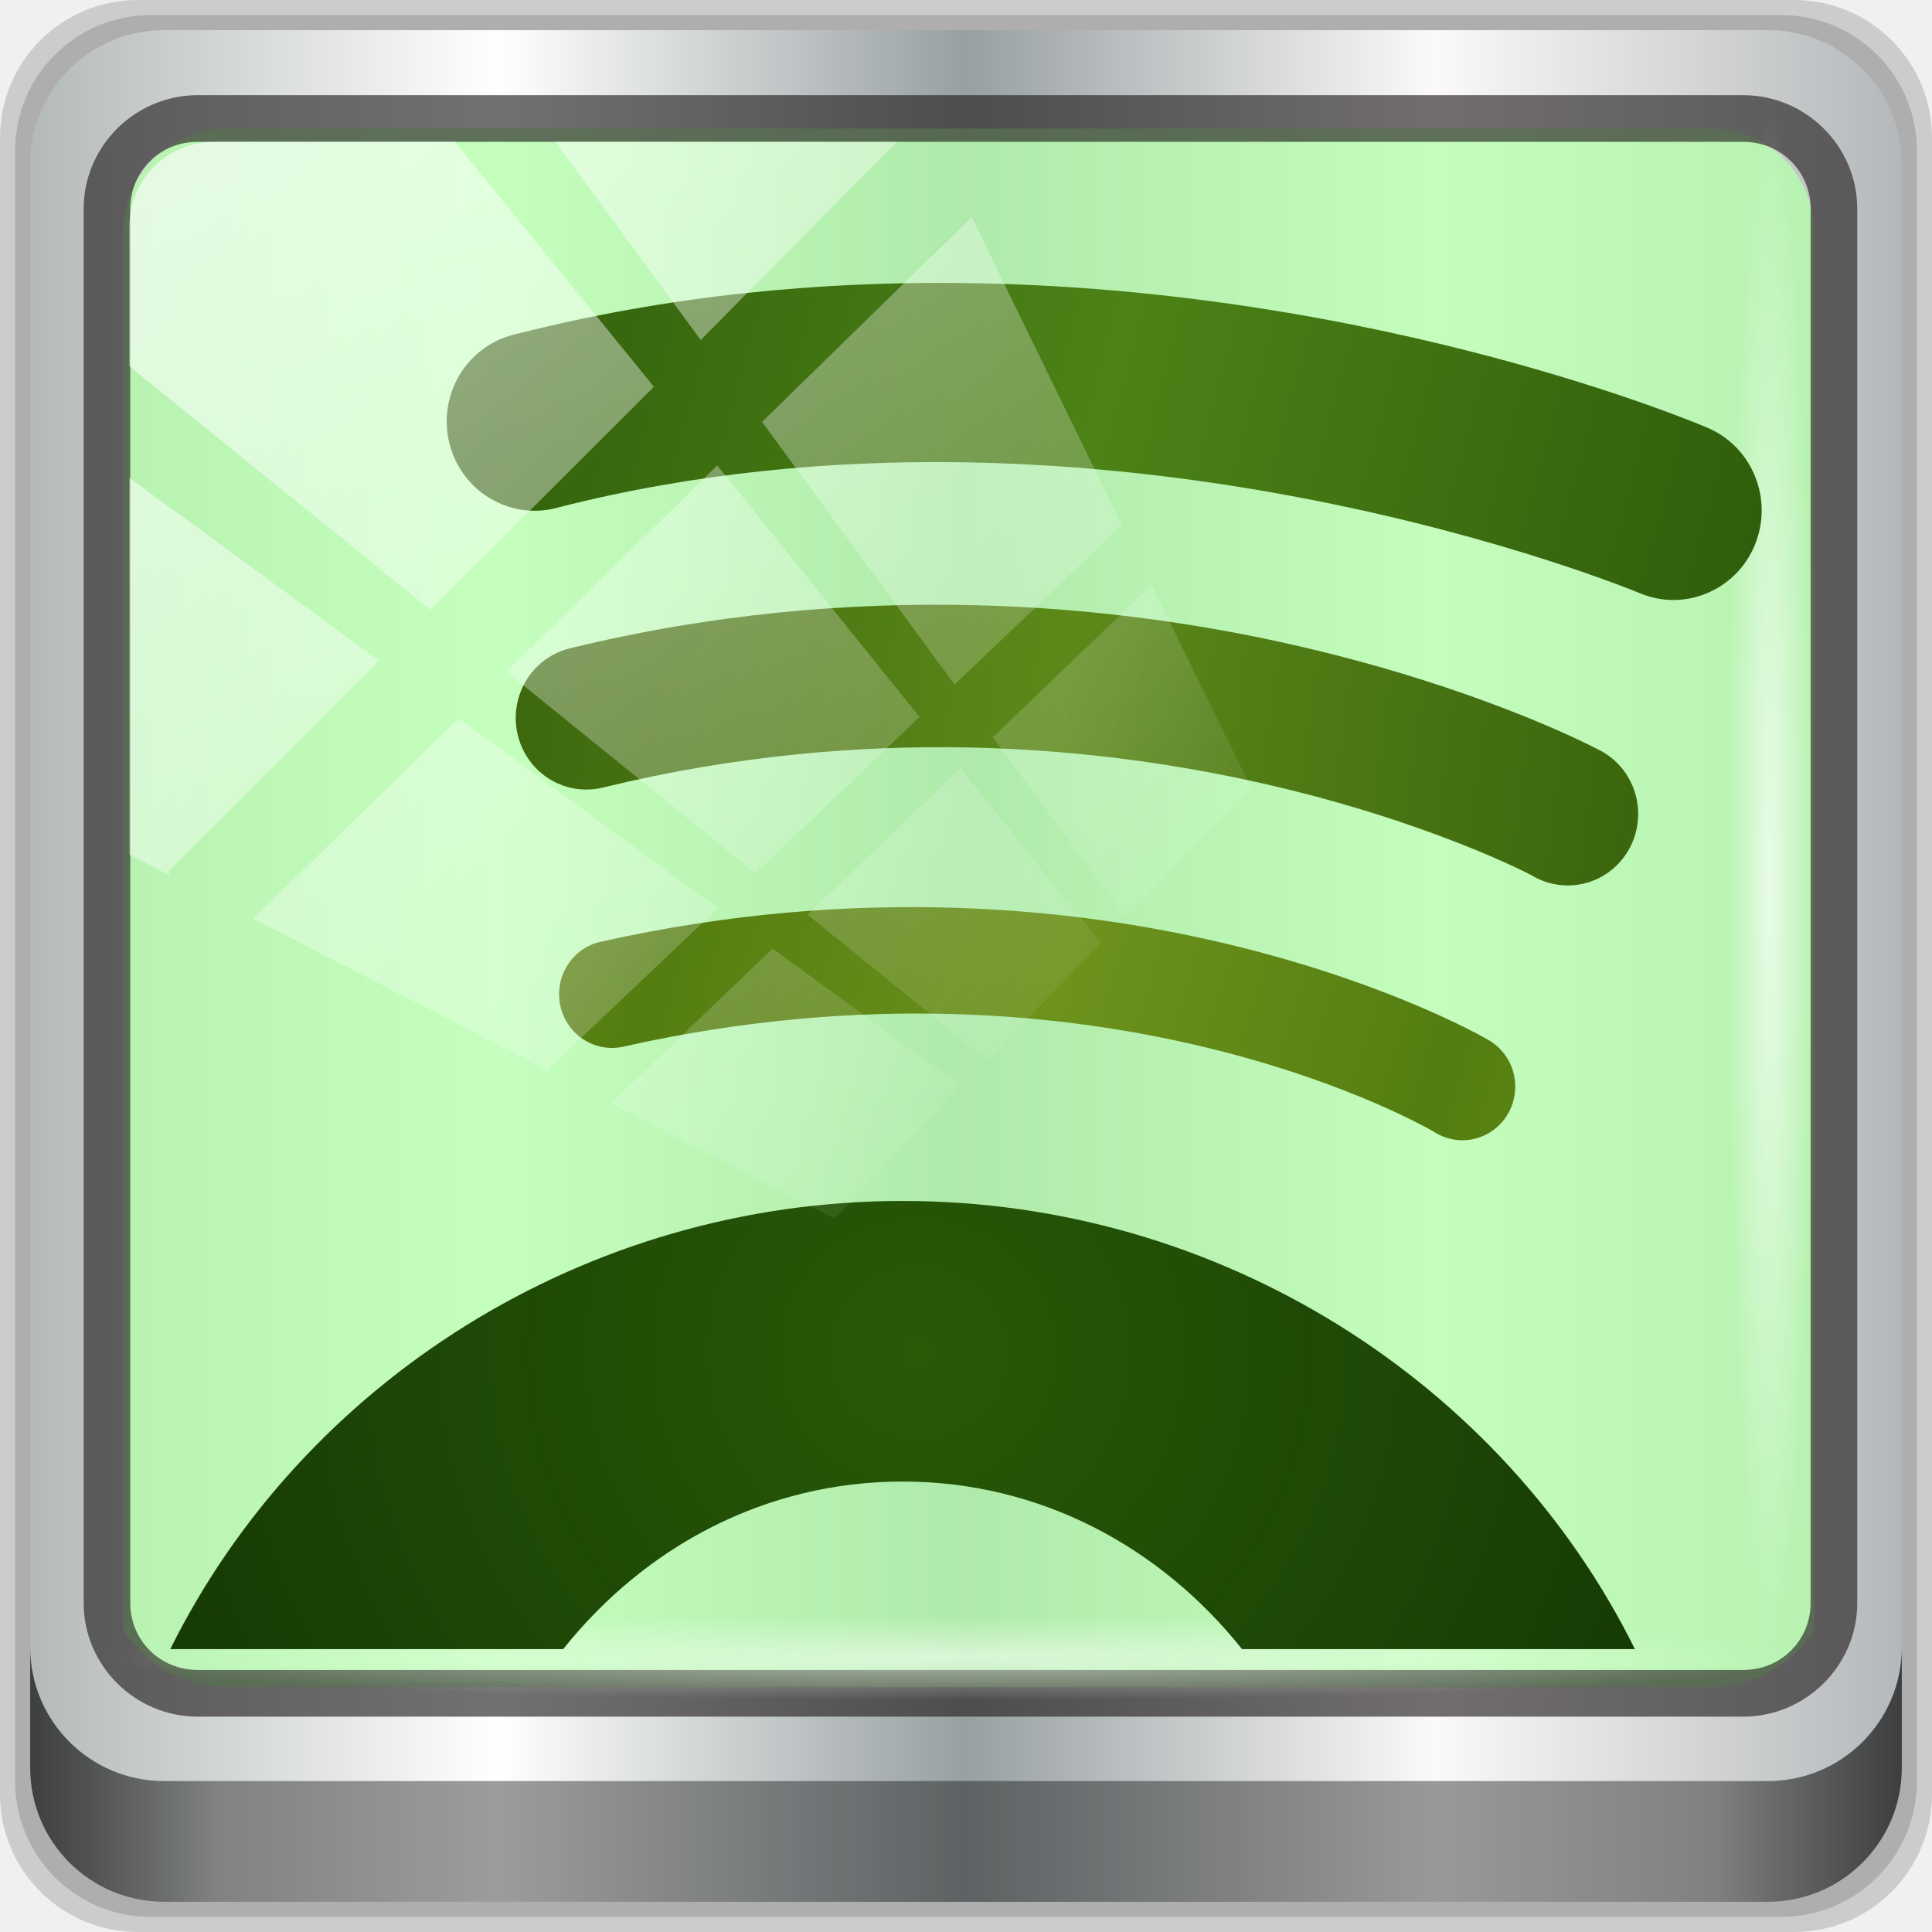
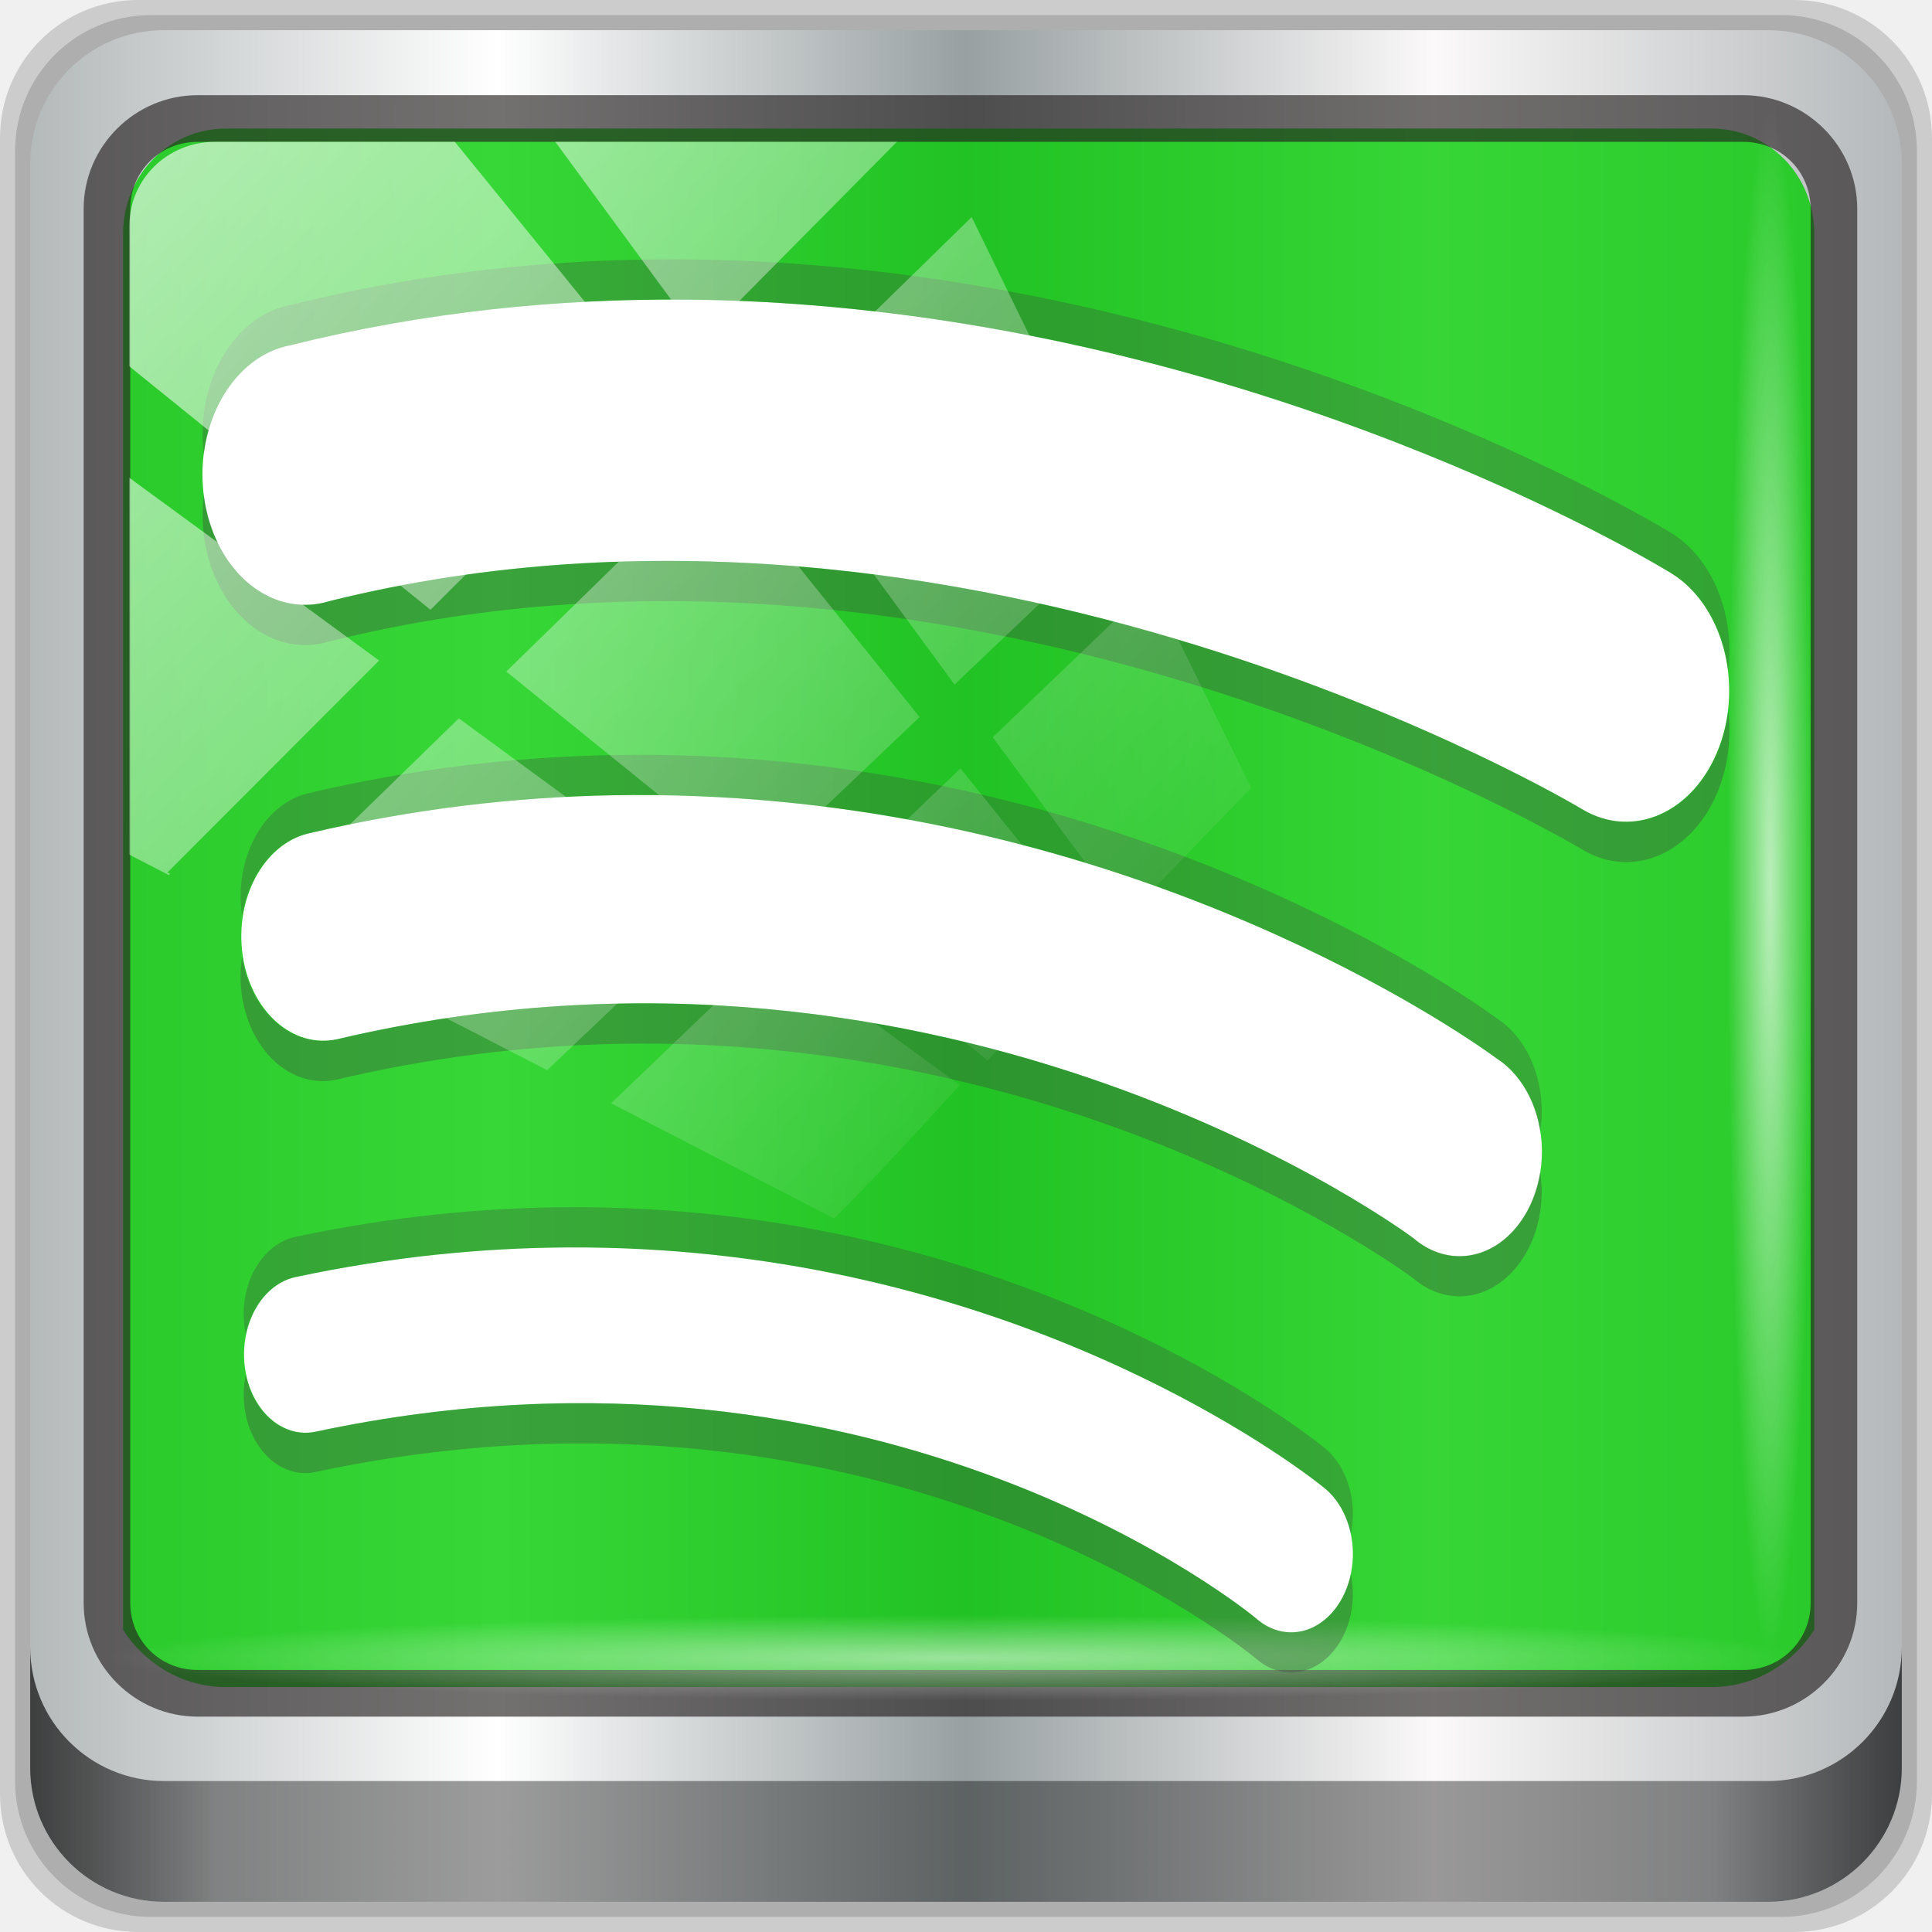
<svg xmlns="http://www.w3.org/2000/svg" xmlns:xlink="http://www.w3.org/1999/xlink" width="96" height="96" viewBox="0 0 96 96" version="1.1" id="svg1072">
  <defs id="defs1066">
    <linearGradient y2="47" x2="90" y1="47" x1="6" gradientTransform="matrix(1.107143,0,0,1.107143,-4.993903,-3.620687)" gradientUnits="userSpaceOnUse" id="linearGradient4071" xlink:href="#linearGradient6139-0" />
    <linearGradient id="linearGradient6139-0">
      <stop style="stop-color:#b4b9ba;stop-opacity:1" offset="0" id="stop6141-2" />
      <stop id="stop6151-0" offset="0.25" style="stop-color:#ffffff;stop-opacity:1;" />
      <stop id="stop6147-1" offset="0.5" style="stop-color:#98a0a2;stop-opacity:1" />
      <stop style="stop-color:#fbf9f9;stop-opacity:1;" offset="0.75" id="stop6149-4" />
      <stop style="stop-color:#b4b8ba;stop-opacity:1" offset="1" id="stop6143-4" />
    </linearGradient>
    <linearGradient gradientUnits="userSpaceOnUse" y2="88.172" x2="94.5" y1="88.172" x1="1.5" id="linearGradient4129" xlink:href="#linearGradient3832-0-6-1-1" gradientTransform="translate(0.1489535,0.415026)" />
    <linearGradient id="linearGradient3832-0-6-1-1">
      <stop id="stop3834-6-3-7-1" offset="0" style="stop-color:#000000;stop-opacity:1;" />
      <stop style="stop-color:#000000;stop-opacity:0.588;" offset="0.1" id="stop3872-2-4" />
      <stop id="stop3844-6-2-7-6" offset="0.9" style="stop-color:#000000;stop-opacity:0.588;" />
      <stop id="stop3836-5-0-2-9" offset="1" style="stop-color:#000000;stop-opacity:1;" />
    </linearGradient>
    <radialGradient r="43.199" fy="44.893" fx="13.948" cy="44.893" cx="13.948" gradientTransform="matrix(0.9751338,0,0,0.04919072,34.04765,80.58172)" gradientUnits="userSpaceOnUse" id="radialGradient7462" xlink:href="#linearGradient3737" />
    <linearGradient id="linearGradient3737">
      <stop id="stop3739" style="stop-color:#ffffff;stop-opacity:1" offset="0" />
      <stop id="stop3741" style="stop-color:#ffffff;stop-opacity:0" offset="1" />
    </linearGradient>
    <radialGradient r="43.199" fy="44.893" fx="13.948" cy="44.893" cx="13.948" gradientTransform="matrix(0.8883266,0,0,0.04919072,31.95952,-90.31726)" gradientUnits="userSpaceOnUse" id="radialGradient7464" xlink:href="#linearGradient3737" />
    <linearGradient y2="14.514" x2="50.528" y1="-28.642" x1="2.771" gradientUnits="userSpaceOnUse" id="linearGradient4767" xlink:href="#linearGradient3737" />
    <clipPath clipPathUnits="userSpaceOnUse" id="clipPath4156-4-1">
      <path style="opacity:0.6;fill:#ffffff;fill-opacity:1;stroke:none" d="m 27.046,-55.695 -14.214,13.321 h 0.061 l 15.653,21.771 10.231,-10.546 C 38.562,-32.302 27.468,-54.819 27.046,-55.695 Z M 9.647,-39.383 -5.241,-25.321 15.988,-7.806 26.372,-18.383 Z m 31.491,12.951 -9.741,9.714 8.945,12.458 7.781,-7.555 z m -49.84,4.379 -13.754,12.982 26.283,13.846 0.061,-0.062 -0.123,-0.062 L 13.599,-5.401 -8.702,-22.053 Z m 38.015,7.401 -9.803,9.775 11.579,9.559 7.628,-7.401 -8.669,-11.009 z m 20.187,5.674 -7.383,7.216 6.188,8.542 5.82,-6.137 z m -32.195,6.322 -9.557,9.498 13.662,7.185 7.934,-7.678 z m 23.312,2.374 -7.107,6.938 8.363,6.907 5.361,-5.674 -0.061,-0.092 -0.092,0.123 -6.464,-8.203 z m -8.73,8.542 -7.505,7.339 10.354,5.458 c 1.397,-1.321 5.675,-6.123 5.851,-6.322 z" id="path4158-0-8" />
    </clipPath>
    <filter style="color-interpolation-filters:sRGB" id="filter4205-4">
      <feGaussianBlur id="feGaussianBlur4207-1" stdDeviation="0.586" />
    </filter>
-     <linearGradient x1="48.866" y1="87.346" x2="68.408" y2="93.218" id="linearGradient3155-4" xlink:href="#linearGradient3978-3" gradientUnits="userSpaceOnUse" spreadMethod="reflect" gradientTransform="matrix(1.084048,0,0,1.084048,-7.248443,-9.105781)" />
+     <linearGradient x1="48.866" y1="87.346" x2="68.408" y2="93.218" id="linearGradient3155-4" xlink:href="#linearGradient3978-3" gradientUnits="userSpaceOnUse" spreadMethod="reflect" gradientTransform="matrix(1.333483,0.07681322,-0.07100221,1.486666,-26.66454,-31.78755)" />
    <linearGradient id="linearGradient3978-3">
      <stop id="stop3980-5" style="stop-color:#6d931d;stop-opacity:1" offset="0" />
      <stop id="stop3982-2" style="stop-color:#547d11;stop-opacity:1" offset="1" />
    </linearGradient>
-     <linearGradient x1="48.811" y1="72.181" x2="78.641" y2="75.955" id="linearGradient3157-3" xlink:href="#linearGradient3970-2" gradientUnits="userSpaceOnUse" spreadMethod="reflect" gradientTransform="matrix(1.084048,0,0,1.084048,-7.248443,-9.105781)" />
+     <linearGradient x1="48.811" y1="72.181" x2="78.641" y2="75.955" id="linearGradient3157-3" xlink:href="#linearGradient3970-2" gradientUnits="userSpaceOnUse" spreadMethod="reflect" gradientTransform="matrix(1.333483,0.07681322,-0.07100221,1.486666,-24.93931,-32.46924)" />
    <linearGradient id="linearGradient3970-2">
      <stop id="stop3972-1" style="stop-color:#5d891a;stop-opacity:1" offset="0" />
      <stop id="stop3974-1" style="stop-color:#3b660d;stop-opacity:1" offset="1" />
    </linearGradient>
-     <linearGradient x1="51.072" y1="57.542" x2="84.611" y2="66.529" id="linearGradient3159-4" xlink:href="#linearGradient3962-4" gradientUnits="userSpaceOnUse" spreadMethod="reflect" gradientTransform="matrix(1.084048,0,0,1.084048,-7.248443,-9.105781)" />
+     <linearGradient x1="51.072" y1="57.542" x2="84.611" y2="66.529" id="linearGradient3159-4" xlink:href="#linearGradient3962-4" gradientUnits="userSpaceOnUse" spreadMethod="reflect" gradientTransform="matrix(1.333483,0.07681322,-0.07100221,1.486666,-23.4074,-33.83263)" />
    <linearGradient id="linearGradient3962-4">
      <stop id="stop3964-8" style="stop-color:#4d8217;stop-opacity:1" offset="0" />
      <stop id="stop3966-1" style="stop-color:#305e0b;stop-opacity:1" offset="1" />
    </linearGradient>
    <linearGradient id="linearGradient3946-9">
      <stop id="stop3948-7" style="stop-color:#295a08;stop-opacity:1" offset="0" />
      <stop id="stop3950-1" style="stop-color:#153903;stop-opacity:0.996" offset="1" />
    </linearGradient>
-     <radialGradient xlink:href="#linearGradient3946-9" id="radialGradient1173" gradientUnits="userSpaceOnUse" gradientTransform="matrix(0.738645,0,0,0.7170206,-88.28703,-30.31793)" cx="3.986" cy="114.754" fx="3.986" fy="114.754" r="54.625" />
  </defs>
  <g id="layer1" transform="translate(0,-1026.52)">
    <g transform="translate(-0.1489564,1026.105)" style="display:inline" id="g2574">
      <path id="path3288" d="M 89.292,0.415 H 7.006 c -3.799,0 -6.857,3.058 -6.857,6.857 V 89.558 c 0,3.799 3.058,6.857 6.857,6.857 H 89.292 c 3.799,0 6.857,-3.058 6.857,-6.857 V 7.272 c 0,-3.799 -3.058,-6.857 -6.857,-6.857 z" style="display:inline;opacity:0.15;fill:#000000;fill-opacity:1;fill-rule:nonzero;stroke:none" />
      <path style="display:inline;opacity:0.15;fill:#000000;fill-opacity:1;fill-rule:nonzero;stroke:none" d="M 88.649,1.165 H 7.649 c -3.739,0 -6.75,3.01 -6.75,6.75 V 88.915 c 0,3.74 3.011,6.75 6.75,6.75 H 88.649 c 3.74,0 6.75,-3.01 6.75,-6.75 V 7.915 c 0,-3.739 -3.01,-6.75 -6.75,-6.75 z" id="path4085" />
      <path id="rect4251-1" d="M 88.006,1.915 H 8.292 c -3.68,0 -6.643,2.963 -6.643,6.643 V 88.272 c 0,3.68 2.963,6.643 6.643,6.643 H 88.006 c 3.68,0 6.643,-2.963 6.643,-6.643 V 8.558 c 0,-3.68 -2.963,-6.643 -6.643,-6.643 z" style="display:inline;fill:url(#linearGradient4071);fill-opacity:1;fill-rule:nonzero;stroke:none" />
-       <path id="path3400-6" d="m 11.39,6.802 c -2.856,0 -5.124,2.315 -5.124,5.23 v 21.674 7.323 40.373 c 1.097,1.704 2.969,2.844 5.124,2.844 h 4.099 65.589 4.099 c 2.155,0 4.027,-1.14 5.124,-2.844 V 41.029 33.706 12.033 c 0,-2.916 -2.268,-5.23 -5.124,-5.23 z" style="display:inline;opacity:0.779;fill:#b5ffac;fill-opacity:1;fill-rule:nonzero;stroke:none;stroke-width:1.035" />
+       <path id="path3400-6" d="m 11.39,6.802 c -2.856,0 -5.124,2.315 -5.124,5.23 v 21.674 7.323 40.373 c 1.097,1.704 2.969,2.844 5.124,2.844 h 4.099 65.589 4.099 c 2.155,0 4.027,-1.14 5.124,-2.844 V 41.029 33.706 12.033 c 0,-2.916 -2.268,-5.23 -5.124,-5.23 z" style="display:inline;opacity:0.779;fill:#00cc00;fill-opacity:1;fill-rule:nonzero;stroke:none;stroke-width:1.035" />
      <path style="color:#000000;font-style:normal;font-variant:normal;font-weight:normal;font-stretch:normal;font-size:medium;line-height:normal;font-family:Sans;-inkscape-font-specification:Sans;text-indent:0;text-align:start;text-decoration:none;text-decoration-line:none;letter-spacing:normal;word-spacing:normal;text-transform:none;writing-mode:lr-tb;direction:ltr;baseline-shift:baseline;text-anchor:start;display:inline;overflow:visible;visibility:visible;fill:#241f1f;fill-opacity:0.633;stroke:none;stroke-width:2.376;marker:none;enable-background:accumulate" d="m 9.974,5.144 c -3.117,0 -5.668,2.54 -5.668,5.646 v 69.278 c 0,3.106 2.551,5.646 5.668,5.646 H 86.766 c 3.117,0 5.668,-2.54 5.668,-5.646 V 10.79 c 0,-3.106 -2.551,-5.646 -5.668,-5.646 z m 0,2.319 H 86.766 c 1.888,0 3.352,1.48 3.352,3.327 v 69.278 c 0,1.846 -1.464,3.327 -3.352,3.327 H 9.974 c -1.888,0 -3.352,-1.48 -3.352,-3.327 V 10.79 c 0,-1.846 1.464,-3.327 3.352,-3.327 z" id="path4989" />
      <path id="path4118" d="m 1.649,82.259 v 6 c 0,3.68 2.976,6.656 6.656,6.656 H 87.993 c 3.68,0 6.656,-2.976 6.656,-6.656 v -6 c 0,3.68 -2.976,6.656 -6.656,6.656 H 8.305 c -3.68,0 -6.656,-2.976 -6.656,-6.656 z" style="display:inline;opacity:0.658;fill:url(#linearGradient4129);fill-opacity:1;fill-rule:nonzero;stroke:none" />
      <rect ry="4.25" rx="0" y="80.665" x="5.524" height="4.25" width="84.25" id="rect4131" style="opacity:0.55;fill:url(#radialGradient7462);fill-opacity:1;stroke:none" />
      <rect transform="rotate(90)" style="opacity:0.669;fill:url(#radialGradient7464);fill-opacity:1;stroke:none" id="rect4141" width="76.75" height="4.25" x="5.975" y="-90.234" rx="0" ry="4.25" />
-       <g transform="matrix(0.8749368,0,0,0.8881934,13.11355,-27.59282)" style="display:inline" id="g899">
-         <path style="color:#000000;font-style:normal;font-variant:normal;font-weight:normal;font-stretch:normal;font-size:medium;line-height:normal;font-family:Sans;-inkscape-font-specification:Sans;text-indent:0;text-align:start;text-decoration:none;text-decoration-line:none;letter-spacing:normal;word-spacing:normal;text-transform:none;writing-mode:lr-tb;direction:ltr;baseline-shift:baseline;text-anchor:start;display:inline;overflow:visible;visibility:visible;fill:url(#linearGradient3155-4);fill-opacity:1;stroke:none;stroke-width:6;marker:none;enable-background:accumulate" id="path3767" d="M 39.637,82.327 C 33.529,82.122 26.666,82.589 19.277,84.224 a 3.004,3.004 0 1 0 1.321,5.861 c 27.496,-6.083 46.038,4.777 46.038,4.777 a 3,3 0 1 0 3.015,-5.183 c 0,0 -11.692,-6.738 -30.015,-7.351 z" clip-path="none" mask="none" />
-         <path style="color:#000000;font-style:normal;font-variant:normal;font-weight:normal;font-stretch:normal;font-size:medium;line-height:normal;font-family:Sans;-inkscape-font-specification:Sans;text-indent:0;text-align:start;text-decoration:none;text-decoration-line:none;letter-spacing:normal;word-spacing:normal;text-transform:none;writing-mode:lr-tb;direction:ltr;baseline-shift:baseline;text-anchor:start;display:inline;overflow:visible;visibility:visible;fill:url(#linearGradient3157-3);fill-opacity:1;stroke:none;stroke-width:8;marker:none;enable-background:accumulate" id="path37" d="m 40.45,65.389 c -6.992,-0.159 -14.713,0.451 -22.867,2.405 a 4.006,4.006 0 1 0 1.863,7.792 c 29.692,-7.116 52.712,4.912 52.712,4.912 a 4,4 0 1 0 3.693,-7.08 c 0,0 -14.424,-7.551 -35.401,-8.029 z" clip-path="none" mask="none" />
-         <path style="color:#000000;font-style:normal;font-variant:normal;font-weight:normal;font-stretch:normal;font-size:medium;line-height:normal;font-family:Sans;-inkscape-font-specification:Sans;text-indent:0;text-align:start;text-decoration:none;text-decoration-line:none;letter-spacing:normal;word-spacing:normal;text-transform:none;writing-mode:lr-tb;direction:ltr;baseline-shift:baseline;text-anchor:start;display:inline;overflow:visible;visibility:visible;fill:url(#linearGradient3159-4);fill-opacity:1;stroke:none;stroke-width:10;marker:none;enable-background:accumulate" id="path39" d="m 39.772,47.366 c -7.971,-0.086 -16.537,0.668 -25.238,2.846 a 5,5 0 1 0 2.439,9.689 c 30.881,-7.727 61.316,4.81 61.316,4.81 a 5.011,5.011 0 1 0 3.862,-9.248 c 0,0 -18.467,-7.84 -42.38,-8.096 z" clip-path="none" mask="none" />
-         <path style="color:#000000;font-style:normal;font-variant:normal;font-weight:normal;font-stretch:normal;font-size:medium;line-height:normal;font-family:Sans;-inkscape-font-specification:Sans;text-indent:0;text-align:start;text-decoration:none;text-decoration-line:none;letter-spacing:normal;word-spacing:normal;text-transform:none;writing-mode:lr-tb;direction:ltr;baseline-shift:baseline;text-anchor:start;display:inline;overflow:visible;visibility:visible;fill:url(#radialGradient1173);fill-opacity:1;stroke:none;stroke-width:19.769;marker:none;enable-background:accumulate" mask="none" clip-path="none" d="m -86.117,44.443 c -15.851,0 -29.83,9.049 -36.389,22.268 h 19.523 c 4.056,-5.085 10.037,-8.326 16.865,-8.326 6.828,0 12.809,3.241 16.865,8.326 h 19.523 C -56.287,53.492 -70.266,44.443 -86.117,44.443 Z" id="path3943" transform="matrix(1.14294,0,0,1.125881,134.8707,48.68305)" />
+       <g transform="matrix(0.8749368,0,0,0.8881934,-101.1112,-10.06856)" id="g1187" />
+       <g id="g4196" style="display:inline" transform="matrix(0.8286552,0,0,0.9443073,89.44016,-52.66787)">
+         <path style="color:#000000;font-style:normal;font-variant:normal;font-weight:normal;font-stretch:normal;font-size:medium;line-height:normal;font-family:Sans;-inkscape-font-specification:Sans;text-indent:0;text-align:start;text-decoration:none;text-decoration-line:none;letter-spacing:normal;word-spacing:normal;text-transform:none;direction:ltr;writing-mode:lr-tb;baseline-shift:baseline;text-anchor:start;display:inline;overflow:visible;visibility:visible;fill:#ffffff;fill-opacity:1;stroke:none;stroke-width:6;marker:none;enable-background:accumulate" mask="none" clip-path="none" d="m -66.628,71.98 c -7.62,-0.057 -15.608,0.629 -23.742,2.405 a 6.16,6.867 0.414 1 0 2.364,13.461 c 38.493,-8.409 75.11,10.941 75.11,10.941 a 6.173,6.882 0.414 0 0 5.357,-12.41 c 0,0 -22.204,-12.059 -51.601,-14.106 -2.45,-0.171 -4.948,-0.273 -7.488,-0.292 z m -4.438,26.081 c -5.784,0.095 -11.89,0.703 -18.238,2.017 a 4.934,5.501 0.414 0 0 1.782,10.817 c 36.99,-7.655 64.52,10.47 64.52,10.47 a 4.928,5.494 0.414 1 0 5.004,-9.448 c 0,0 -17.247,-11.377 -43.02,-13.519 -3.222,-0.268 -6.577,-0.394 -10.048,-0.337 z m -2.621,23.792 c -5.122,0.022 -10.586,0.484 -16.334,1.557 a 3.7,4.125 0.414 1 0 1.24,8.131 c 34.221,-6.394 56.32,9.814 56.32,9.814 a 3.696,4.12 0.414 1 0 4.047,-6.896 c 0,0 -13.941,-10.067 -36.439,-12.207 -2.812,-0.267 -5.761,-0.412 -8.834,-0.399 z" id="path4198" />
+         <path style="color:#000000;font-style:normal;font-variant:normal;font-weight:normal;font-stretch:normal;font-size:medium;line-height:normal;font-family:Sans;-inkscape-font-specification:Sans;text-indent:0;text-align:start;text-decoration:none;text-decoration-line:none;letter-spacing:normal;word-spacing:normal;text-transform:none;direction:ltr;writing-mode:lr-tb;baseline-shift:baseline;text-anchor:start;display:inline;overflow:visible;visibility:visible;fill:#404040;fill-opacity:1;stroke:none;stroke-width:6;marker:none;enable-background:accumulate;opacity:0.347" mask="none" clip-path="none" d="M 10.127 24.586 A 5.104 6.484 0.187 0 0 16.365 31.871 C 48.262 23.93 78.605 42.203 78.605 42.203 A 5.116 6.499 0.187 0 0 85.873 35.34 A 5.116 6.499 0.187 0 1 78.605 40.203 C 78.605 40.203 48.262 21.93 16.365 29.871 A 5.104 6.484 0.187 0 1 10.127 24.586 z M 12.033 47.523 A 4.089 5.194 0.187 0 0 16.766 53.637 C 47.418 46.408 70.23 63.523 70.23 63.523 A 4.083 5.188 0.187 0 0 76.531 58.225 A 4.083 5.188 0.187 0 1 70.23 61.523 C 70.23 61.523 47.418 44.408 16.766 51.637 A 4.089 5.194 0.187 0 1 12.033 47.523 z M 12.211 68.311 A 3.066 3.895 0.187 0 0 15.723 73.133 C 44.08 67.095 62.393 82.4 62.393 82.4 A 3.063 3.891 0.187 0 0 67.121 78.223 A 3.063 3.891 0.187 0 1 62.393 80.4 C 62.393 80.4 44.08 65.095 15.723 71.133 A 3.066 3.895 0.187 0 1 12.211 68.311 z " transform="matrix(1.206775,0,0,1.058977,-107.7544,56.21355)" id="path4207" />
+         <path style="color:#000000;font-style:normal;font-variant:normal;font-weight:normal;font-stretch:normal;font-size:medium;line-height:normal;font-family:Sans;-inkscape-font-specification:Sans;text-indent:0;text-align:start;text-decoration:none;text-decoration-line:none;letter-spacing:normal;word-spacing:normal;text-transform:none;direction:ltr;writing-mode:lr-tb;baseline-shift:baseline;text-anchor:start;display:inline;overflow:visible;visibility:visible;fill:#404040;fill-opacity:1;stroke:none;stroke-width:6;marker:none;enable-background:accumulate;opacity:0.289" mask="none" clip-path="none" d="M 34.08 12.889 C 27.766 12.835 21.147 13.482 14.406 15.16 A 5.104 6.484 0.187 0 0 10.127 22.586 A 5.104 6.484 0.187 0 1 14.406 17.16 C 21.147 15.482 27.766 14.835 34.08 14.889 C 36.185 14.906 38.255 15.003 40.285 15.164 C 64.646 17.097 83.045 28.484 83.045 28.484 A 5.116 6.499 0.187 0 1 85.873 33.322 A 5.116 6.499 0.187 0 0 83.045 26.484 C 83.045 26.484 64.646 15.097 40.285 13.164 C 38.255 13.003 36.185 12.906 34.08 12.889 z M 32.541 37.51 C 31.834 37.502 31.121 37.504 30.402 37.518 C 25.609 37.608 20.55 38.181 15.289 39.422 A 4.089 5.194 0.187 0 0 12.033 45.529 A 4.089 5.194 0.187 0 1 15.289 41.422 C 20.55 40.181 25.609 39.608 30.402 39.518 C 33.278 39.464 36.059 39.583 38.729 39.836 C 60.085 41.858 74.377 52.602 74.377 52.602 A 4.083 5.188 0.187 0 1 76.531 56.225 A 4.083 5.188 0.187 0 0 74.377 50.602 C 74.377 50.602 60.085 39.858 38.729 37.836 C 36.726 37.646 34.661 37.532 32.541 37.51 z M 28.23 59.984 C 23.986 60.005 19.458 60.441 14.695 61.455 A 3.066 3.895 0.187 0 0 12.211 66.311 A 3.066 3.895 0.187 0 1 14.695 63.455 C 19.458 62.441 23.986 62.005 28.23 61.984 C 30.777 61.972 33.22 62.109 35.551 62.361 C 54.194 64.382 65.746 73.889 65.746 73.889 A 3.063 3.891 0.187 0 1 67.121 76.223 A 3.063 3.891 0.187 0 0 65.746 71.889 C 65.746 71.889 54.194 62.382 35.551 60.361 C 33.22 60.109 30.777 59.972 28.23 59.984 z " transform="matrix(1.206775,0,0,1.058977,-107.7544,56.21355)" id="path4212" />
      </g>
      <rect clip-path="url(#clipPath4156-4-1)" ry="3.957" rx="3.957" y="-30" x="2" height="69.024" width="75.966" id="rect4146" style="opacity:0.625;fill:url(#linearGradient4767);fill-opacity:1;stroke:none" transform="matrix(1.069245,0,0,1.047683,4.44418,38.89401)" />
-       <g transform="matrix(0.8749368,0,0,0.8881934,-101.1112,-10.06856)" id="g1187" />
    </g>
  </g>
</svg>
